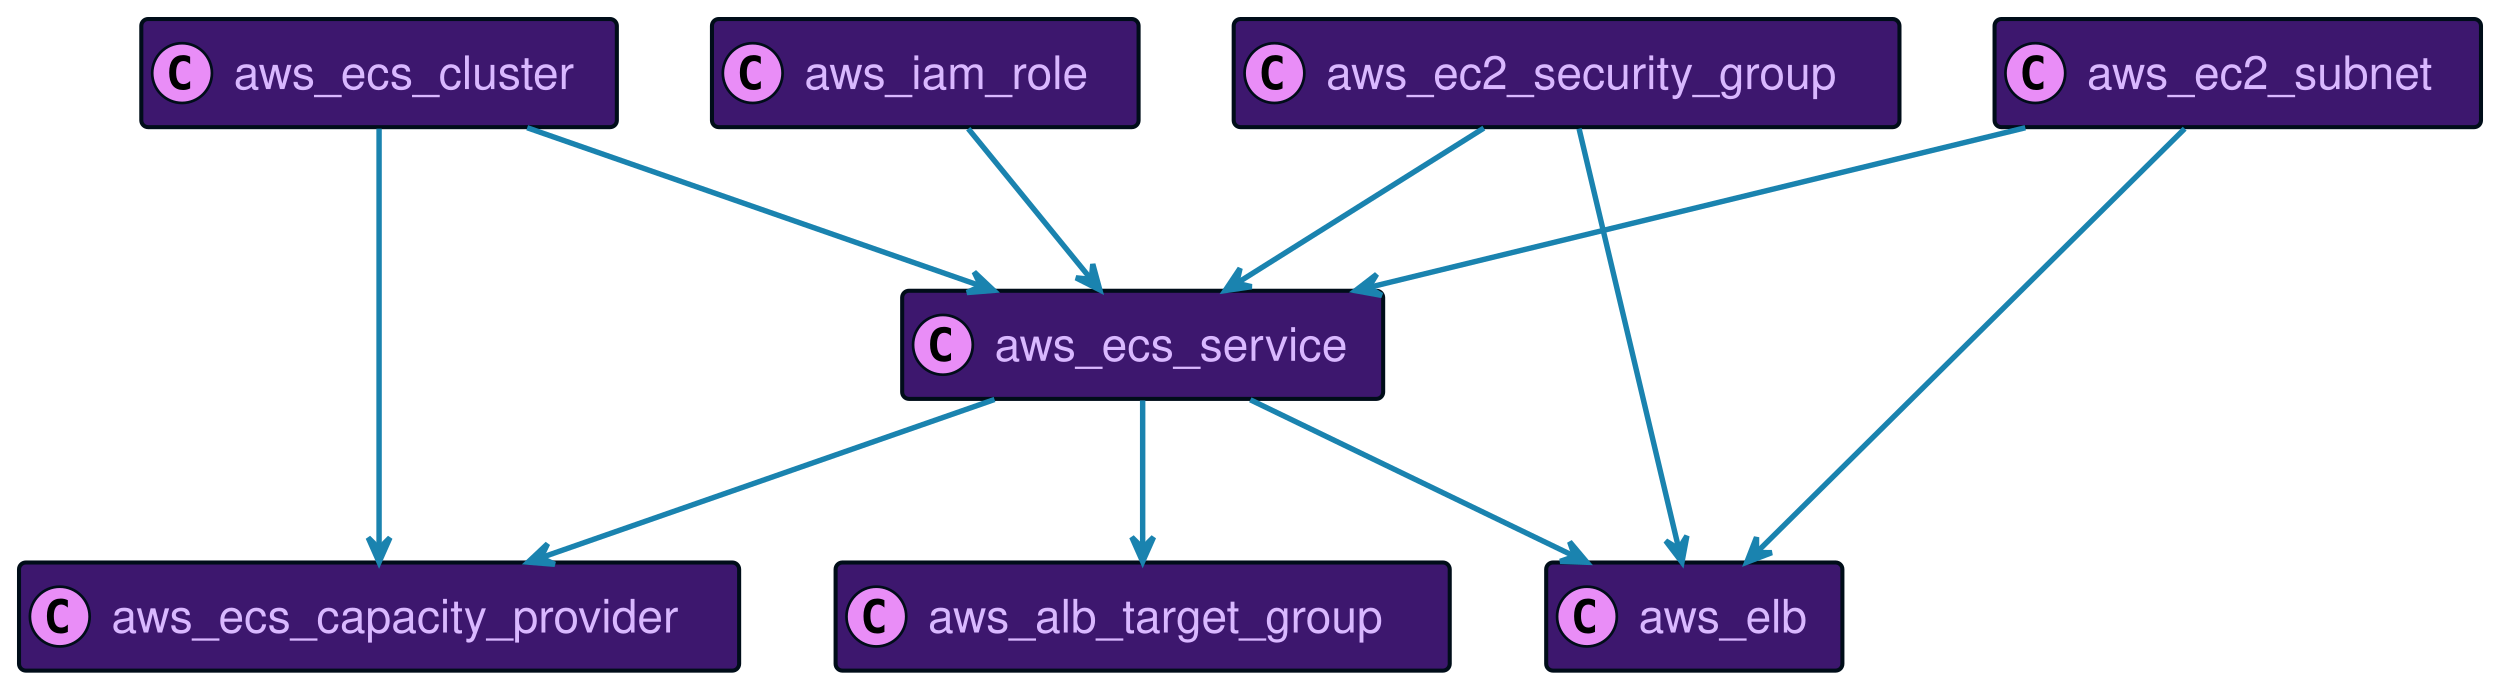
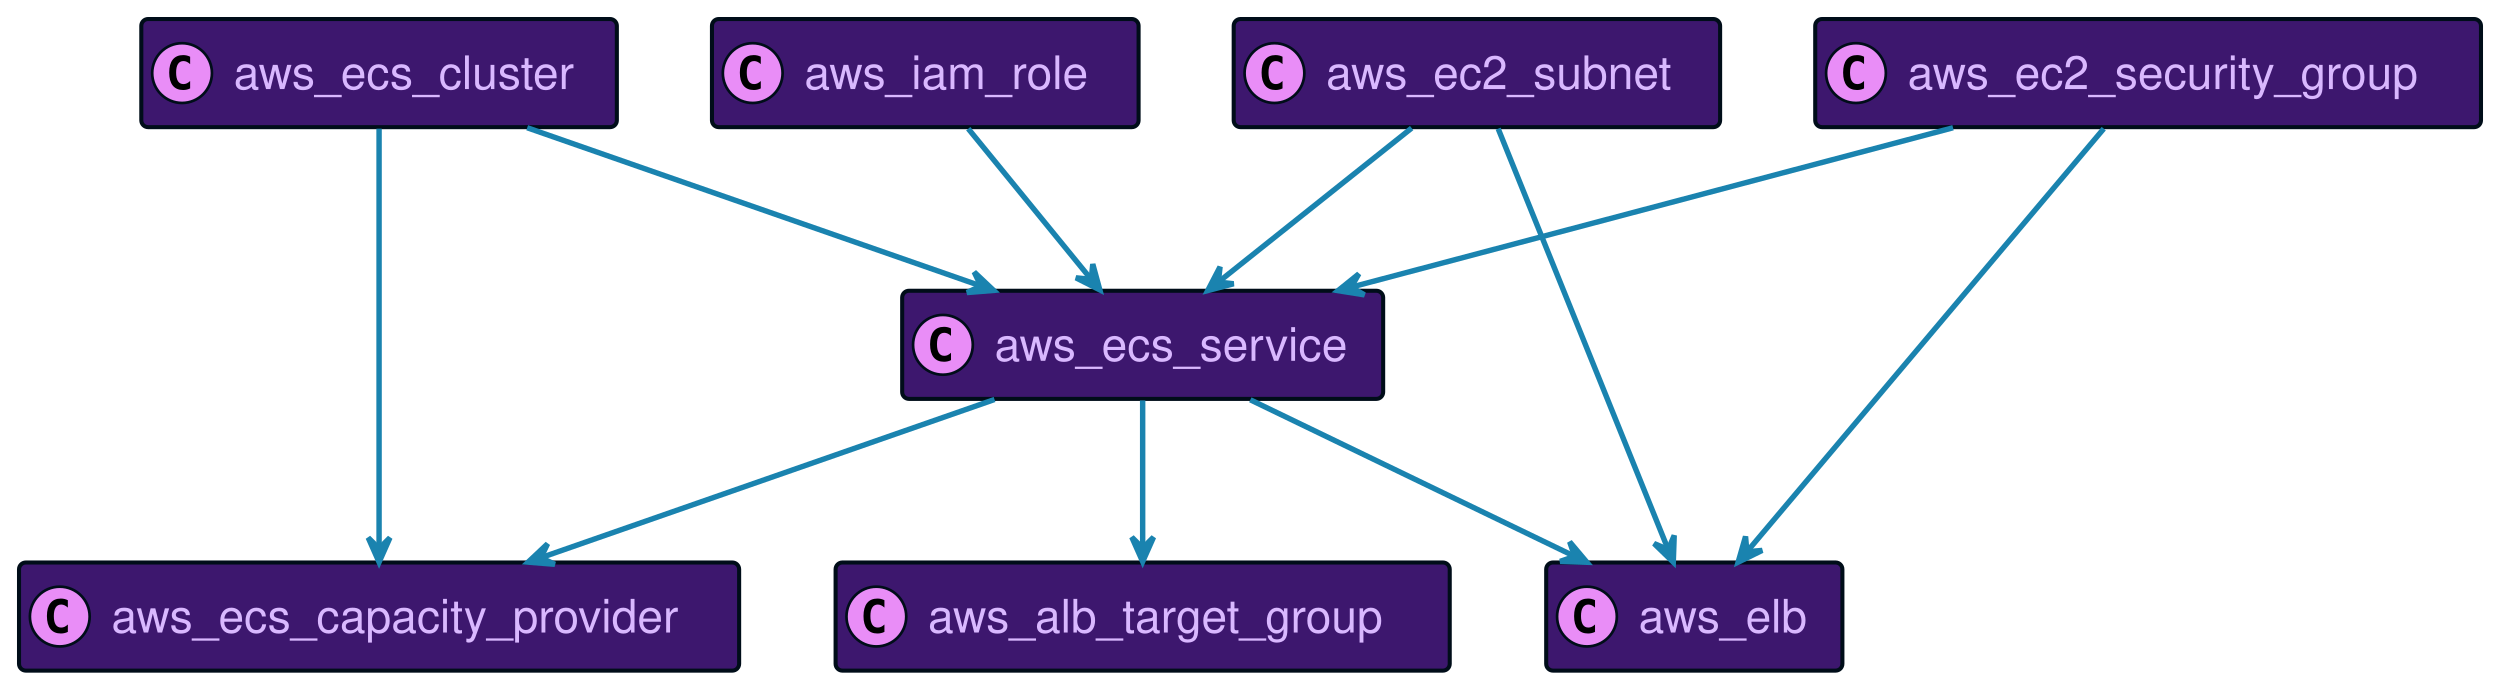
<svg xmlns="http://www.w3.org/2000/svg" xmlns:xlink="http://www.w3.org/1999/xlink" width="920" height="252" preserveAspectRatio="none" style="width:920px;height:252px;background:#00000000">
  <a xlink:actuate="onRequest" xlink:href="#a" xlink:show="new" xlink:title="#aws_ecs_capacity_provider" xlink:type="simple" target="_top">
    <rect id="a" width="265" height="39.789" x="7" y="207" fill="#3D176E" rx="2.5" ry="2.5" style="stroke:#000d19;stroke-width:1.5" />
    <circle cx="22" cy="226.894" r="11" fill="#E98DF7" style="stroke:#000d19;stroke-width:1" />
    <path d="M24.969 232.535q-.578.297-1.219.438-.64.156-1.344.156-2.5 0-3.828-1.64-1.312-1.657-1.312-4.782t1.312-4.781q1.328-1.656 3.828-1.656.703 0 1.344.156.656.156 1.219.453v2.719q-.625-.579-1.219-.844-.594-.281-1.219-.281-1.343 0-2.031 1.078-.688 1.062-.688 3.156 0 2.094.688 3.172.688 1.062 2.031 1.062.625 0 1.219-.265.594-.281 1.219-.86v2.72Z" />
    <text x="41" y="232.78" fill="#D9B8FF" font-family="Helvetica" font-size="17" textLength="223">aws_ecs_capacity_provider</text>
  </a>
-   <a xlink:actuate="onRequest" xlink:href="#b" xlink:show="new" xlink:title="#aws_ecs_service" xlink:type="simple" target="_top">
-     <rect id="b" width="177" height="39.789" x="332" y="107" fill="#3D176E" rx="2.5" ry="2.5" style="stroke:#000d19;stroke-width:1.5" />
-     <circle cx="347" cy="126.894" r="11" fill="#E98DF7" style="stroke:#000d19;stroke-width:1" />
-     <path d="M349.969 132.535q-.578.297-1.219.438-.64.156-1.344.156-2.5 0-3.828-1.64-1.312-1.657-1.312-4.782t1.312-4.781q1.328-1.657 3.828-1.657.703 0 1.344.157.656.156 1.219.453v2.719q-.625-.579-1.219-.844-.594-.281-1.219-.281-1.344 0-2.031 1.078-.688 1.062-.688 3.156 0 2.094.688 3.172.688 1.062 2.031 1.062.625 0 1.219-.265.594-.281 1.219-.86v2.72Z" />
-     <text x="366" y="132.78" fill="#D9B8FF" font-family="Helvetica" font-size="17" textLength="135">aws_ecs_service</text>
+   <a xlink:actuate="onRequest" xlink:href="#b" xlink:show="new" xlink:title="#aws_alb_target_group" xlink:type="simple" target="_top">
+     <rect id="b" width="226" height="39.789" x="307.5" y="207" fill="#3D176E" rx="2.5" ry="2.5" style="stroke:#000d19;stroke-width:1.5" />
+     <circle cx="322.5" cy="226.894" r="11" fill="#E98DF7" style="stroke:#000d19;stroke-width:1" />
+     <path d="M325.469 232.535q-.578.297-1.219.438-.64.156-1.344.156-2.5 0-3.828-1.64-1.312-1.657-1.312-4.782t1.312-4.781q1.328-1.656 3.828-1.656.703 0 1.344.156.656.156 1.219.453v2.719q-.625-.579-1.219-.844-.594-.281-1.219-.281-1.344 0-2.031 1.078-.688 1.062-.688 3.156 0 2.094.688 3.172.688 1.062 2.031 1.062.625 0 1.219-.265.594-.281 1.219-.86v2.72Z" />
+     <text x="341.5" y="232.78" fill="#D9B8FF" font-family="Helvetica" font-size="17" textLength="184">aws_alb_target_group</text>
  </a>
  <a xlink:actuate="onRequest" xlink:href="#c" xlink:show="new" xlink:title="#aws_elb" xlink:type="simple" target="_top">
    <rect id="c" width="109" height="39.789" x="569" y="207" fill="#3D176E" rx="2.5" ry="2.5" style="stroke:#000d19;stroke-width:1.5" />
    <circle cx="584" cy="226.894" r="11" fill="#E98DF7" style="stroke:#000d19;stroke-width:1" />
    <path d="M586.969 232.535q-.578.297-1.219.438-.64.156-1.344.156-2.5 0-3.828-1.64-1.312-1.657-1.312-4.782t1.312-4.781q1.328-1.656 3.828-1.656.703 0 1.344.156.656.156 1.219.453v2.719q-.625-.579-1.219-.844-.594-.281-1.219-.281-1.343 0-2.031 1.078-.688 1.062-.688 3.156 0 2.094.688 3.172.688 1.062 2.031 1.062.625 0 1.219-.265.594-.281 1.219-.86v2.72Z" />
    <text x="603" y="232.78" fill="#D9B8FF" font-family="Helvetica" font-size="17" textLength="67">aws_elb</text>
  </a>
-   <a xlink:actuate="onRequest" xlink:href="#d" xlink:show="new" xlink:title="#aws_alb_target_group" xlink:type="simple" target="_top">
-     <rect id="d" width="226" height="39.789" x="307.5" y="207" fill="#3D176E" rx="2.5" ry="2.5" style="stroke:#000d19;stroke-width:1.5" />
-     <circle cx="322.5" cy="226.894" r="11" fill="#E98DF7" style="stroke:#000d19;stroke-width:1" />
-     <path d="M325.469 232.535q-.578.297-1.219.438-.64.156-1.344.156-2.5 0-3.828-1.64-1.312-1.657-1.312-4.782t1.312-4.781q1.328-1.656 3.828-1.656.703 0 1.344.156.656.156 1.219.453v2.719q-.625-.579-1.219-.844-.594-.281-1.219-.281-1.344 0-2.031 1.078-.688 1.062-.688 3.156 0 2.094.688 3.172.688 1.062 2.031 1.062.625 0 1.219-.265.594-.281 1.219-.86v2.72Z" />
-     <text x="341.5" y="232.78" fill="#D9B8FF" font-family="Helvetica" font-size="17" textLength="184">aws_alb_target_group</text>
+   <a xlink:actuate="onRequest" xlink:href="#d" xlink:show="new" xlink:title="#aws_ecs_service" xlink:type="simple" target="_top">
+     <rect id="d" width="177" height="39.789" x="332" y="107" fill="#3D176E" rx="2.5" ry="2.5" style="stroke:#000d19;stroke-width:1.5" />
+     <circle cx="347" cy="126.894" r="11" fill="#E98DF7" style="stroke:#000d19;stroke-width:1" />
+     <path d="M349.969 132.535q-.578.297-1.219.438-.64.156-1.344.156-2.5 0-3.828-1.64-1.312-1.657-1.312-4.782t1.312-4.781q1.328-1.657 3.828-1.657.703 0 1.344.157.656.156 1.219.453v2.719q-.625-.579-1.219-.844-.594-.281-1.219-.281-1.344 0-2.031 1.078-.688 1.062-.688 3.156 0 2.094.688 3.172.688 1.062 2.031 1.062.625 0 1.219-.265.594-.281 1.219-.86v2.72Z" />
+     <text x="366" y="132.78" fill="#D9B8FF" font-family="Helvetica" font-size="17" textLength="135">aws_ecs_service</text>
  </a>
-   <a xlink:actuate="onRequest" xlink:href="#e" xlink:show="new" xlink:title="#aws_ec2_security_group" xlink:type="simple" target="_top">
-     <rect id="e" width="245" height="39.789" x="454" y="7" fill="#3D176E" rx="2.5" ry="2.5" style="stroke:#000d19;stroke-width:1.5" />
-     <circle cx="469" cy="26.895" r="11" fill="#E98DF7" style="stroke:#000d19;stroke-width:1" />
-     <path d="M471.969 32.535q-.578.297-1.219.438-.64.156-1.344.156-2.5 0-3.828-1.64-1.312-1.657-1.312-4.782t1.312-4.781q1.328-1.656 3.828-1.656.703 0 1.344.156.656.156 1.219.453v2.719q-.625-.578-1.219-.844-.594-.281-1.219-.281-1.344 0-2.031 1.078-.688 1.062-.688 3.156 0 2.094.688 3.172.688 1.062 2.031 1.062.625 0 1.219-.265.594-.281 1.219-.86v2.72Z" />
-     <text x="488" y="32.78" fill="#D9B8FF" font-family="Helvetica" font-size="17" textLength="203">aws_ec2_security_group</text>
-   </a>
-   <a xlink:actuate="onRequest" xlink:href="#f" xlink:show="new" xlink:title="#aws_ec2_subnet" xlink:type="simple" target="_top">
-     <rect id="f" width="179" height="39.789" x="734" y="7" fill="#3D176E" rx="2.5" ry="2.5" style="stroke:#000d19;stroke-width:1.5" />
-     <circle cx="749" cy="26.895" r="11" fill="#E98DF7" style="stroke:#000d19;stroke-width:1" />
-     <path d="M751.969 32.535q-.578.297-1.219.438-.64.156-1.344.156-2.5 0-3.828-1.64-1.312-1.657-1.312-4.782t1.312-4.781q1.328-1.656 3.828-1.656.703 0 1.344.156.656.156 1.219.453v2.719q-.625-.578-1.219-.844-.594-.281-1.219-.281-1.343 0-2.031 1.078-.688 1.062-.688 3.156 0 2.094.688 3.172.688 1.062 2.031 1.062.625 0 1.219-.265.594-.281 1.219-.86v2.72Z" />
-     <text x="768" y="32.78" fill="#D9B8FF" font-family="Helvetica" font-size="17" textLength="137">aws_ec2_subnet</text>
-   </a>
-   <a xlink:actuate="onRequest" xlink:href="#g" xlink:show="new" xlink:title="#aws_ecs_cluster" xlink:type="simple" target="_top">
-     <rect id="g" width="175" height="39.789" x="52" y="7" fill="#3D176E" rx="2.5" ry="2.5" style="stroke:#000d19;stroke-width:1.5" />
+   <a xlink:actuate="onRequest" xlink:href="#e" xlink:show="new" xlink:title="#aws_ecs_cluster" xlink:type="simple" target="_top">
+     <rect id="e" width="175" height="39.789" x="52" y="7" fill="#3D176E" rx="2.5" ry="2.5" style="stroke:#000d19;stroke-width:1.5" />
    <circle cx="67" cy="26.895" r="11" fill="#E98DF7" style="stroke:#000d19;stroke-width:1" />
    <path d="M69.969 32.535q-.578.297-1.219.438-.64.156-1.344.156-2.5 0-3.828-1.64-1.312-1.657-1.312-4.782t1.312-4.781q1.328-1.656 3.828-1.656.703 0 1.344.156.656.156 1.219.453v2.719q-.625-.578-1.219-.844-.594-.281-1.219-.281-1.344 0-2.031 1.078-.688 1.062-.688 3.156 0 2.094.688 3.172.688 1.062 2.031 1.062.625 0 1.219-.265.594-.281 1.219-.86v2.72Z" />
    <text x="86" y="32.78" fill="#D9B8FF" font-family="Helvetica" font-size="17" textLength="133">aws_ecs_cluster</text>
+   </a>
+   <a xlink:actuate="onRequest" xlink:href="#f" xlink:show="new" xlink:title="#aws_ec2_subnet" xlink:type="simple" target="_top">
+     <rect id="f" width="179" height="39.789" x="454" y="7" fill="#3D176E" rx="2.5" ry="2.5" style="stroke:#000d19;stroke-width:1.5" />
+     <circle cx="469" cy="26.895" r="11" fill="#E98DF7" style="stroke:#000d19;stroke-width:1" />
+     <path d="M471.969 32.535q-.578.297-1.219.438-.64.156-1.344.156-2.5 0-3.828-1.64-1.312-1.657-1.312-4.782t1.312-4.781q1.328-1.656 3.828-1.656.703 0 1.344.156.656.156 1.219.453v2.719q-.625-.578-1.219-.844-.594-.281-1.219-.281-1.344 0-2.031 1.078-.688 1.062-.688 3.156 0 2.094.688 3.172.688 1.062 2.031 1.062.625 0 1.219-.265.594-.281 1.219-.86v2.72Z" />
+     <text x="488" y="32.78" fill="#D9B8FF" font-family="Helvetica" font-size="17" textLength="137">aws_ec2_subnet</text>
+   </a>
+   <a xlink:actuate="onRequest" xlink:href="#g" xlink:show="new" xlink:title="#aws_ec2_security_group" xlink:type="simple" target="_top">
+     <rect id="g" width="245" height="39.789" x="668" y="7" fill="#3D176E" rx="2.5" ry="2.5" style="stroke:#000d19;stroke-width:1.5" />
+     <circle cx="683" cy="26.895" r="11" fill="#E98DF7" style="stroke:#000d19;stroke-width:1" />
+     <path d="M685.969 32.535q-.578.297-1.219.438-.64.156-1.344.156-2.5 0-3.828-1.64-1.312-1.657-1.312-4.782t1.312-4.781q1.328-1.656 3.828-1.656.703 0 1.344.156.656.156 1.219.453v2.719q-.625-.578-1.219-.844-.594-.281-1.219-.281-1.343 0-2.031 1.078-.688 1.062-.688 3.156 0 2.094.688 3.172.688 1.062 2.031 1.062.625 0 1.219-.265.594-.281 1.219-.86v2.72Z" />
+     <text x="702" y="32.78" fill="#D9B8FF" font-family="Helvetica" font-size="17" textLength="203">aws_ec2_security_group</text>
  </a>
  <a xlink:actuate="onRequest" xlink:href="#h" xlink:show="new" xlink:title="#aws_iam_role" xlink:type="simple" target="_top">
    <rect id="h" width="157" height="39.789" x="262" y="7" fill="#3D176E" rx="2.5" ry="2.5" style="stroke:#000d19;stroke-width:1.5" />
    <circle cx="277" cy="26.895" r="11" fill="#E98DF7" style="stroke:#000d19;stroke-width:1" />
    <path d="M279.969 32.535q-.578.297-1.219.438-.64.156-1.344.156-2.5 0-3.828-1.64-1.312-1.657-1.312-4.782t1.312-4.781q1.328-1.656 3.828-1.656.703 0 1.344.156.656.156 1.219.453v2.719q-.625-.578-1.219-.844-.594-.281-1.219-.281-1.344 0-2.031 1.078-.688 1.062-.688 3.156 0 2.094.688 3.172.688 1.062 2.031 1.062.625 0 1.219-.265.594-.281 1.219-.86v2.72Z" />
    <text x="296" y="32.78" fill="#D9B8FF" font-family="Helvetica" font-size="17" textLength="115">aws_iam_role</text>
  </a>
-   <path fill="none" d="M460.12 147.13c34.23 16.52 83.65 40.38 119.16 57.52" style="stroke:#1a83af;stroke-width:2" />
-   <path fill="#1A83AF" d="m583.98 206.92-6.348-7.53 1.85 5.346-5.345 1.85 9.843.334z" style="stroke:#1a83af;stroke-width:2" />
  <path fill="none" d="M365.99 147.01c-47.84 16.68-117.28 40.9-166.64 58.12" style="stroke:#1a83af;stroke-width:2" />
  <path fill="#1A83AF" d="m194.34 206.87 9.817.789-5.1-2.447 2.447-5.1-7.164 6.758z" style="stroke:#1a83af;stroke-width:2" />
  <path fill="none" d="M420.5 147.36v54.3" style="stroke:#1a83af;stroke-width:2" />
  <path fill="#1A83AF" d="m420.5 206.68 4-9-4 4-4-4 4 9z" style="stroke:#1a83af;stroke-width:2" />
-   <path fill="none" d="M581.09 47.35c8.62 36.32 27.21 114.62 36.65 154.4" style="stroke:#1a83af;stroke-width:2" />
-   <path fill="#1A83AF" d="m618.96 206.87 1.812-9.68-2.968 4.815-4.816-2.967 5.972 7.832z" style="stroke:#1a83af;stroke-width:2" />
-   <path fill="none" d="M546.05 47.13c-26.09 16.39-63.66 39.99-90.9 57.1" style="stroke:#1a83af;stroke-width:2" />
-   <path fill="#1A83AF" d="m450.87 106.92 9.745-1.425-5.518-1.246 1.245-5.518-5.472 8.189z" style="stroke:#1a83af;stroke-width:2" />
-   <path fill="none" d="M803.96 47.35C766.82 84.11 686.23 163.9 646.54 203.19" style="stroke:#1a83af;stroke-width:2" />
-   <path fill="#1A83AF" d="m642.83 206.87 9.207-3.498-5.657-.023.023-5.657-3.573 9.178z" style="stroke:#1a83af;stroke-width:2" />
-   <path fill="none" d="m745.32 47.01-241.46 58.72" style="stroke:#1a83af;stroke-width:2" />
-   <path fill="#1A83AF" d="m498.81 106.96 9.692 1.752-4.835-2.938 2.938-4.834-7.795 6.02z" style="stroke:#1a83af;stroke-width:2" />
+   <path fill="none" d="M460.12 147.13c34.23 16.52 83.65 40.38 119.16 57.52" style="stroke:#1a83af;stroke-width:2" />
+   <path fill="#1A83AF" d="m583.98 206.92-6.348-7.53 1.85 5.346-5.345 1.85 9.843.334z" style="stroke:#1a83af;stroke-width:2" />
+   <path fill="none" d="M139.5 47.35v154.4" style="stroke:#1a83af;stroke-width:2" />
+   <path fill="#1A83AF" d="m139.5 206.87 4-9-4 4-4-4 4 9z" style="stroke:#1a83af;stroke-width:2" />
  <path fill="none" d="M194.01 47.01c47.84 16.68 117.28 40.9 166.64 58.12" style="stroke:#1a83af;stroke-width:2" />
  <path fill="#1A83AF" d="m365.66 106.87-7.164-6.758 2.447 5.1-5.1 2.447 9.817-.789z" style="stroke:#1a83af;stroke-width:2" />
-   <path fill="none" d="M139.5 47.35v154.4" style="stroke:#1a83af;stroke-width:2" />
-   <path fill="#1A83AF" d="m139.5 206.87 4-9-4 4-4-4 4 9z" style="stroke:#1a83af;stroke-width:2" />
+   <path fill="none" d="m519.49 47.13-70.87 56.47" style="stroke:#1a83af;stroke-width:2" />
+   <path fill="#1A83AF" d="m444.45 106.92 9.529-2.49-5.622-.63.63-5.622-4.537 8.742z" style="stroke:#1a83af;stroke-width:2" />
+   <path fill="none" d="M551.32 47.35c14.67 36.32 46.31 114.62 62.38 154.4" style="stroke:#1a83af;stroke-width:2" />
+   <path fill="#1A83AF" d="m615.77 206.87.345-9.843-2.214 5.206-5.206-2.215 7.075 6.852z" style="stroke:#1a83af;stroke-width:2" />
+   <path fill="none" d="M718.72 47.01c-63.59 16.85-156.19 41.37-221.3 58.62" style="stroke:#1a83af;stroke-width:2" />
+   <path fill="#1A83AF" d="m492.39 106.96 9.726 1.55-4.894-2.837 2.836-4.894-7.668 6.181z" style="stroke:#1a83af;stroke-width:2" />
+   <path fill="none" d="M774.18 47.35c-30.88 36.61-97.76 115.9-131.04 155.37" style="stroke:#1a83af;stroke-width:2" />
+   <path fill="#1A83AF" d="m639.64 206.87 8.85-4.32-5.635.49-.492-5.635-2.723 9.465z" style="stroke:#1a83af;stroke-width:2" />
  <path fill="none" d="M356.31 47.36c12.92 15.84 31.26 38.3 45.02 55.16" style="stroke:#1a83af;stroke-width:2" />
  <path fill="#1A83AF" d="m404.73 106.68-2.588-9.503-.572 5.628-5.628-.572 8.788 4.447z" style="stroke:#1a83af;stroke-width:2" />
</svg>
